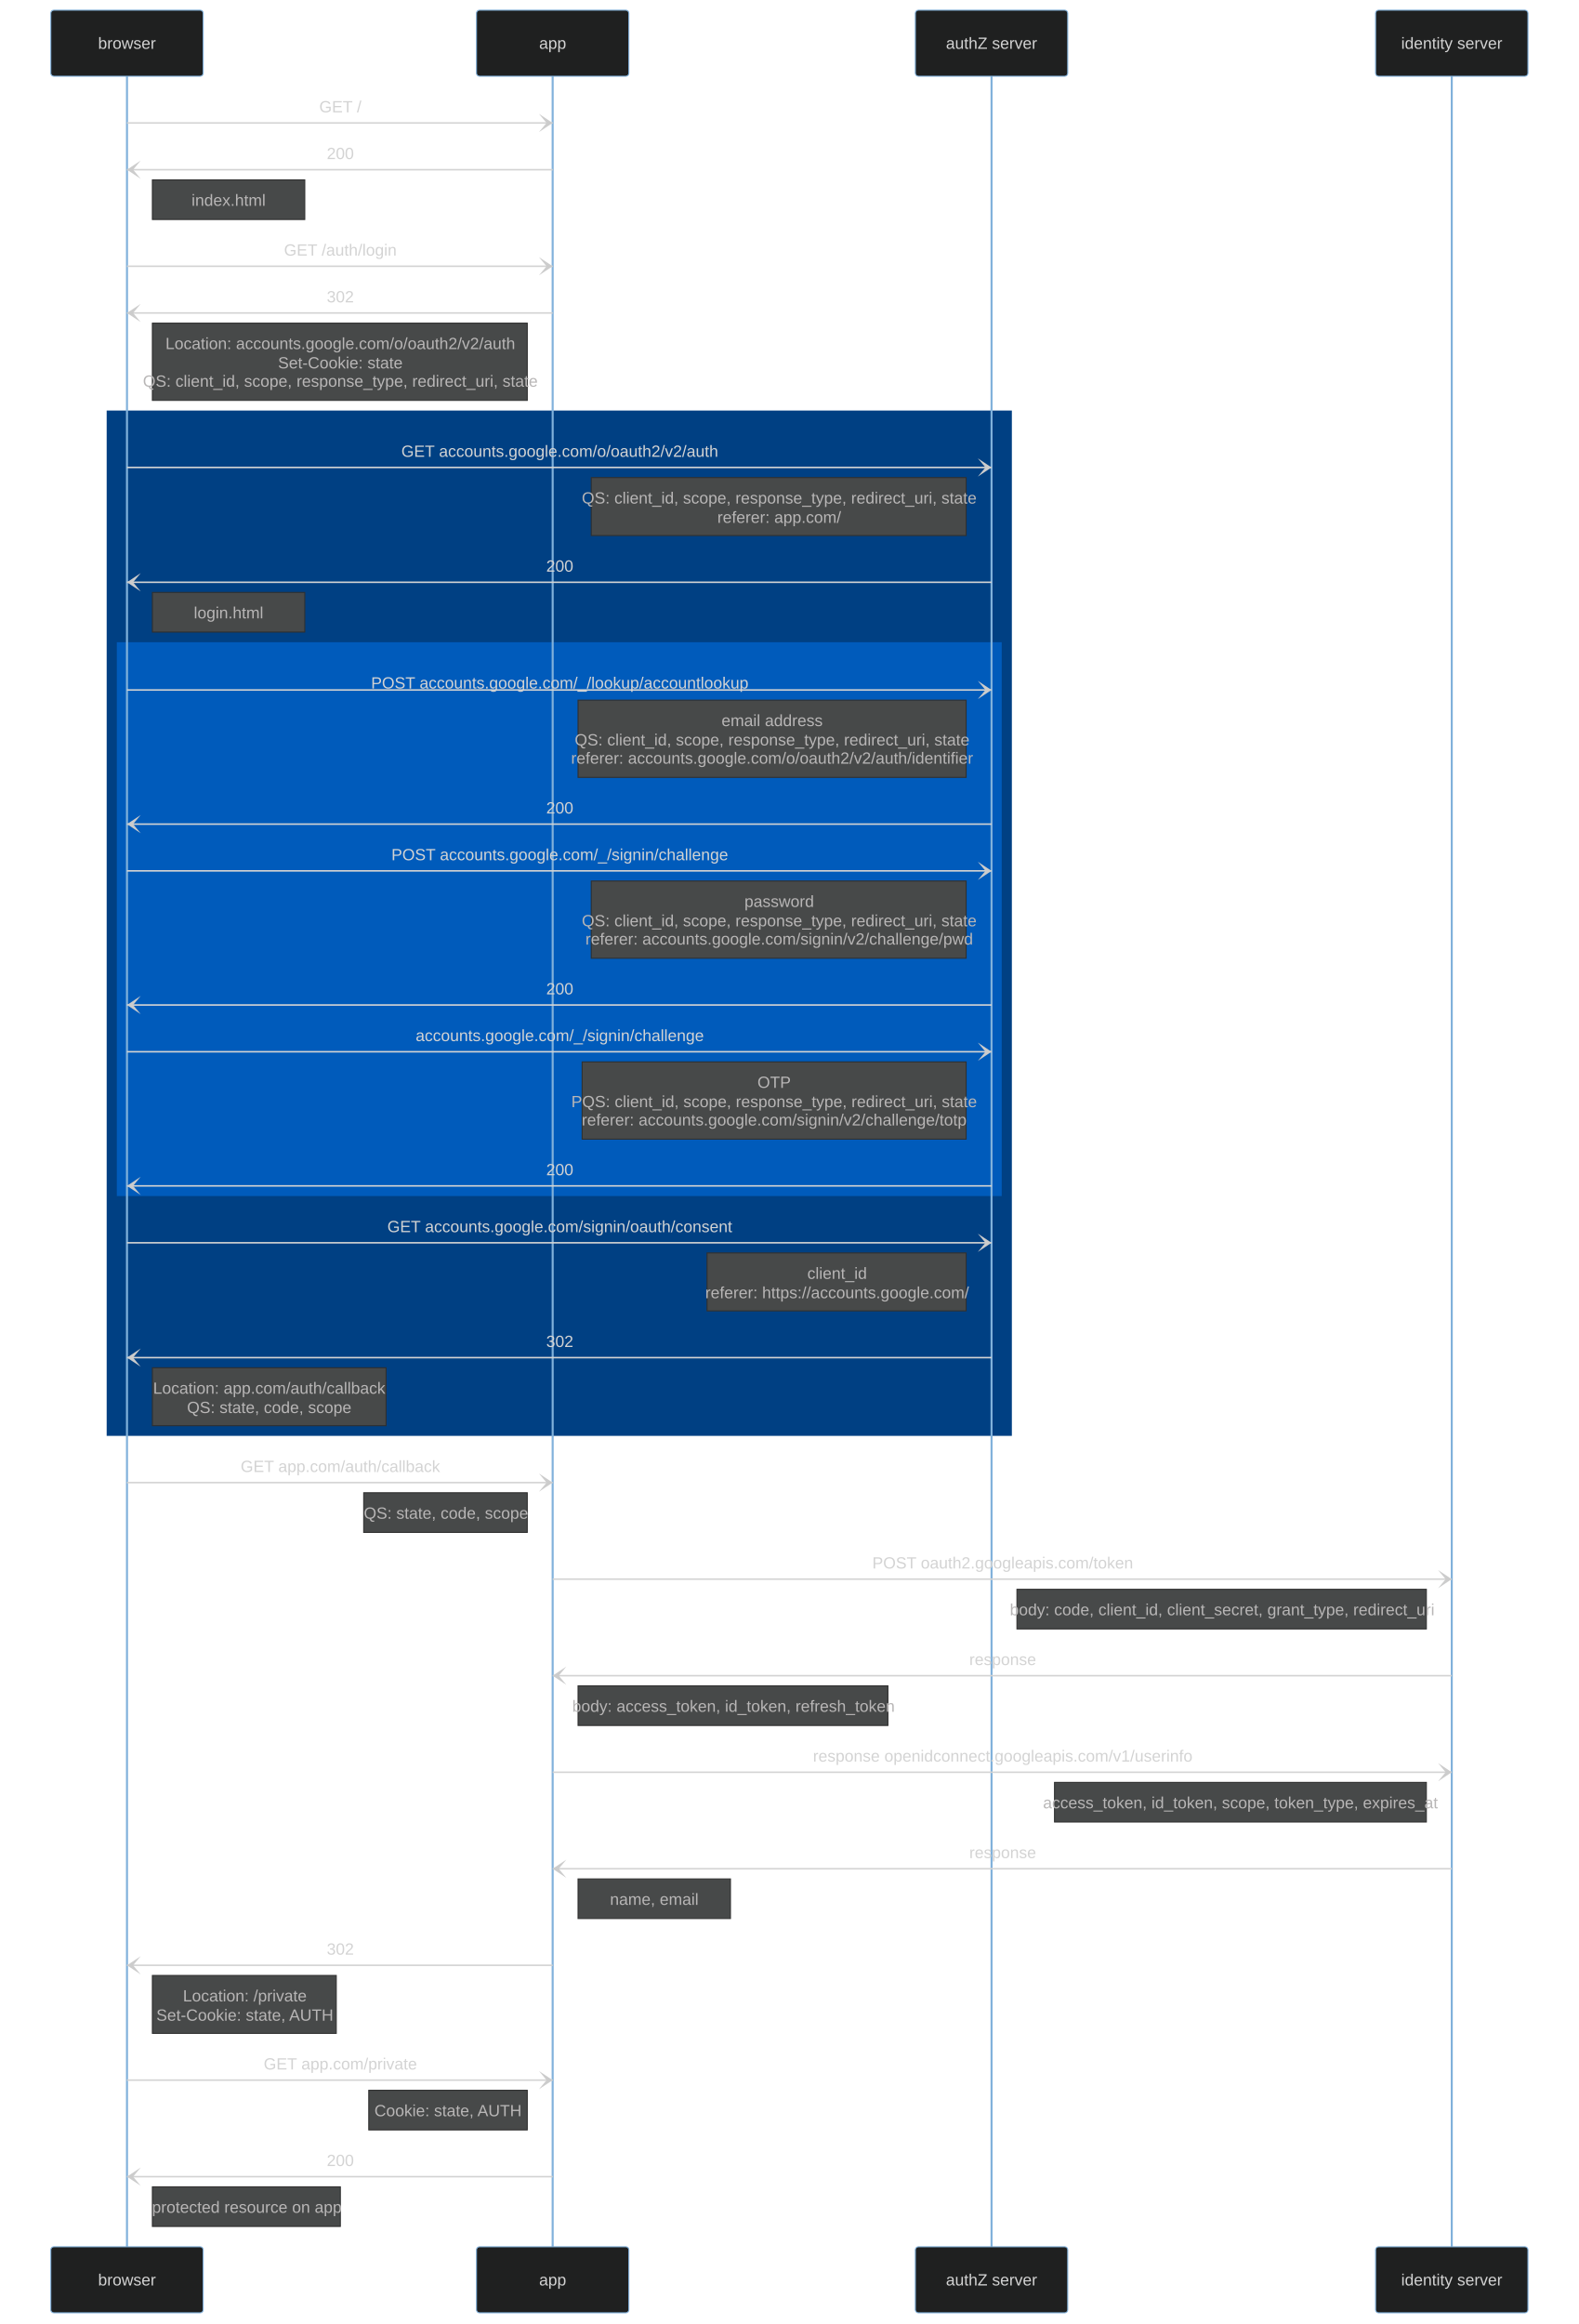
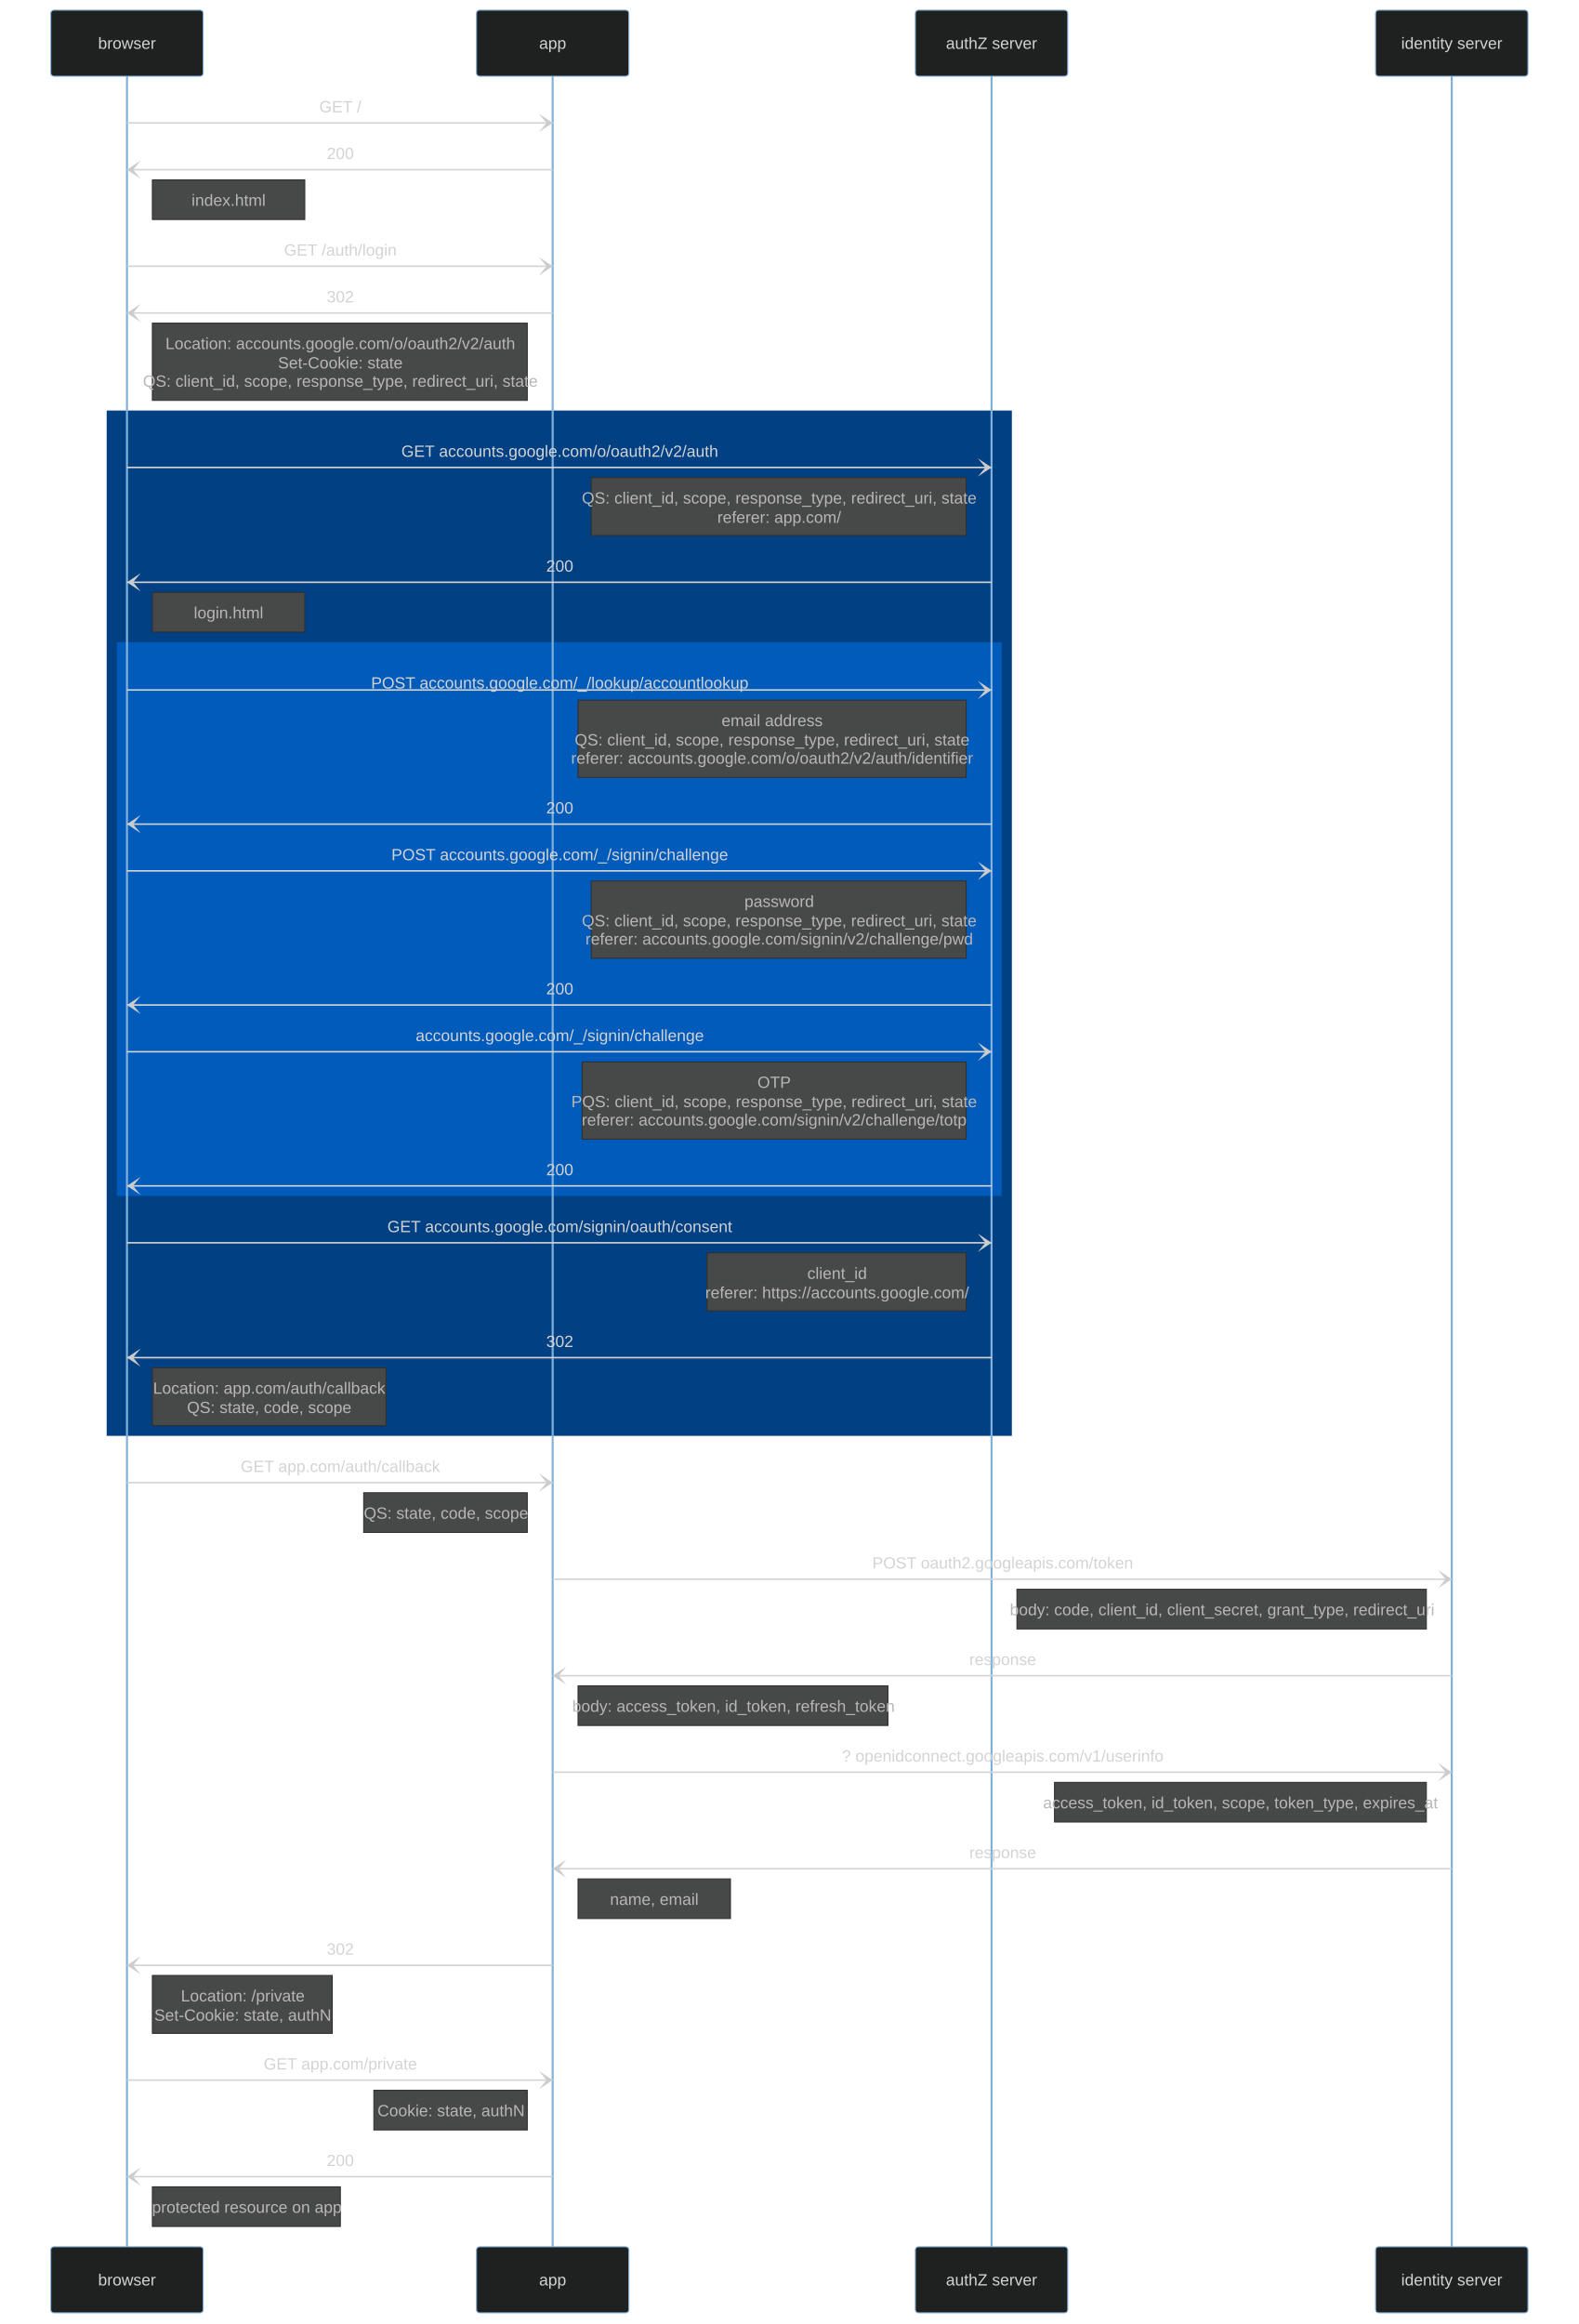
- <svg xmlns="http://www.w3.org/2000/svg" aria-roledescription="sequence" viewBox="-50 -10 1554 2287" style="max-width: 1554px; background-color: rgb(0, 43, 54);" width="100%" id="mermaid-1676770421341">
+ <svg xmlns="http://www.w3.org/2000/svg" aria-roledescription="sequence" viewBox="-50 -10 1554 2287" style="max-width: 1554px; background-color: rgb(0, 43, 54);" width="100%" id="mermaid-1677639798084">
  <rect class="rect" height="1009" width="891" fill="rgb(0, 64, 131)" y="394" x="55" />
  <rect class="rect" height="545" width="871" fill="rgb(0, 91, 187)" y="622" x="65" />
-   <style>#mermaid-1676770421341{font-family:"trebuchet ms",verdana,arial,sans-serif;font-size:16px;fill:#ccc;}#mermaid-1676770421341 .error-icon{fill:#a44141;}#mermaid-1676770421341 .error-text{fill:#ddd;stroke:#ddd;}#mermaid-1676770421341 .edge-thickness-normal{stroke-width:2px;}#mermaid-1676770421341 .edge-thickness-thick{stroke-width:3.5px;}#mermaid-1676770421341 .edge-pattern-solid{stroke-dasharray:0;}#mermaid-1676770421341 .edge-pattern-dashed{stroke-dasharray:3;}#mermaid-1676770421341 .edge-pattern-dotted{stroke-dasharray:2;}#mermaid-1676770421341 .marker{fill:lightgrey;stroke:lightgrey;}#mermaid-1676770421341 .marker.cross{stroke:lightgrey;}#mermaid-1676770421341 svg{font-family:"trebuchet ms",verdana,arial,sans-serif;font-size:16px;}#mermaid-1676770421341 .actor{stroke:#81B1DB;fill:#1f2020;}#mermaid-1676770421341 text.actor&gt;tspan{fill:lightgrey;stroke:none;}#mermaid-1676770421341 .actor-line{stroke:lightgrey;}#mermaid-1676770421341 .messageLine0{stroke-width:1.5;stroke-dasharray:none;stroke:lightgrey;}#mermaid-1676770421341 .messageLine1{stroke-width:1.5;stroke-dasharray:2,2;stroke:lightgrey;}#mermaid-1676770421341 #arrowhead path{fill:lightgrey;stroke:lightgrey;}#mermaid-1676770421341 .sequenceNumber{fill:black;}#mermaid-1676770421341 #sequencenumber{fill:lightgrey;}#mermaid-1676770421341 #crosshead path{fill:lightgrey;stroke:lightgrey;}#mermaid-1676770421341 .messageText{fill:lightgrey;stroke:none;}#mermaid-1676770421341 .labelBox{stroke:#81B1DB;fill:#1f2020;}#mermaid-1676770421341 .labelText,#mermaid-1676770421341 .labelText&gt;tspan{fill:lightgrey;stroke:none;}#mermaid-1676770421341 .loopText,#mermaid-1676770421341 .loopText&gt;tspan{fill:lightgrey;stroke:none;}#mermaid-1676770421341 .loopLine{stroke-width:2px;stroke-dasharray:2,2;stroke:#81B1DB;fill:#81B1DB;}#mermaid-1676770421341 .note{stroke:hsl(180, 0%, 18.353%);fill:hsl(180, 1.587%, 28.353%);}#mermaid-1676770421341 .noteText,#mermaid-1676770421341 .noteText&gt;tspan{fill:rgb(183.848, 181.552, 181.552);stroke:none;}#mermaid-1676770421341 .activation0{fill:hsl(180, 1.587%, 28.353%);stroke:#81B1DB;}#mermaid-1676770421341 .activation1{fill:hsl(180, 1.587%, 28.353%);stroke:#81B1DB;}#mermaid-1676770421341 .activation2{fill:hsl(180, 1.587%, 28.353%);stroke:#81B1DB;}#mermaid-1676770421341 .actorPopupMenu{position:absolute;}#mermaid-1676770421341 .actorPopupMenuPanel{position:absolute;fill:#1f2020;box-shadow:0px 8px 16px 0px rgba(0,0,0,0.2);filter:drop-shadow(3px 5px 2px rgb(0 0 0 / 0.4));}#mermaid-1676770421341 .actor-man line{stroke:#81B1DB;fill:#1f2020;}#mermaid-1676770421341 .actor-man circle,#mermaid-1676770421341 line{stroke:#81B1DB;fill:#1f2020;stroke-width:2px;}#mermaid-1676770421341 :root{--mermaid-font-family:"trebuchet ms",verdana,arial,sans-serif;}</style>
+   <style>#mermaid-1677639798084{font-family:"trebuchet ms",verdana,arial,sans-serif;font-size:16px;fill:#ccc;}#mermaid-1677639798084 .error-icon{fill:#a44141;}#mermaid-1677639798084 .error-text{fill:#ddd;stroke:#ddd;}#mermaid-1677639798084 .edge-thickness-normal{stroke-width:2px;}#mermaid-1677639798084 .edge-thickness-thick{stroke-width:3.5px;}#mermaid-1677639798084 .edge-pattern-solid{stroke-dasharray:0;}#mermaid-1677639798084 .edge-pattern-dashed{stroke-dasharray:3;}#mermaid-1677639798084 .edge-pattern-dotted{stroke-dasharray:2;}#mermaid-1677639798084 .marker{fill:lightgrey;stroke:lightgrey;}#mermaid-1677639798084 .marker.cross{stroke:lightgrey;}#mermaid-1677639798084 svg{font-family:"trebuchet ms",verdana,arial,sans-serif;font-size:16px;}#mermaid-1677639798084 .actor{stroke:#81B1DB;fill:#1f2020;}#mermaid-1677639798084 text.actor&gt;tspan{fill:lightgrey;stroke:none;}#mermaid-1677639798084 .actor-line{stroke:lightgrey;}#mermaid-1677639798084 .messageLine0{stroke-width:1.5;stroke-dasharray:none;stroke:lightgrey;}#mermaid-1677639798084 .messageLine1{stroke-width:1.5;stroke-dasharray:2,2;stroke:lightgrey;}#mermaid-1677639798084 #arrowhead path{fill:lightgrey;stroke:lightgrey;}#mermaid-1677639798084 .sequenceNumber{fill:black;}#mermaid-1677639798084 #sequencenumber{fill:lightgrey;}#mermaid-1677639798084 #crosshead path{fill:lightgrey;stroke:lightgrey;}#mermaid-1677639798084 .messageText{fill:lightgrey;stroke:none;}#mermaid-1677639798084 .labelBox{stroke:#81B1DB;fill:#1f2020;}#mermaid-1677639798084 .labelText,#mermaid-1677639798084 .labelText&gt;tspan{fill:lightgrey;stroke:none;}#mermaid-1677639798084 .loopText,#mermaid-1677639798084 .loopText&gt;tspan{fill:lightgrey;stroke:none;}#mermaid-1677639798084 .loopLine{stroke-width:2px;stroke-dasharray:2,2;stroke:#81B1DB;fill:#81B1DB;}#mermaid-1677639798084 .note{stroke:hsl(180, 0%, 18.353%);fill:hsl(180, 1.587%, 28.353%);}#mermaid-1677639798084 .noteText,#mermaid-1677639798084 .noteText&gt;tspan{fill:rgb(183.848, 181.552, 181.552);stroke:none;}#mermaid-1677639798084 .activation0{fill:hsl(180, 1.587%, 28.353%);stroke:#81B1DB;}#mermaid-1677639798084 .activation1{fill:hsl(180, 1.587%, 28.353%);stroke:#81B1DB;}#mermaid-1677639798084 .activation2{fill:hsl(180, 1.587%, 28.353%);stroke:#81B1DB;}#mermaid-1677639798084 .actorPopupMenu{position:absolute;}#mermaid-1677639798084 .actorPopupMenuPanel{position:absolute;fill:#1f2020;box-shadow:0px 8px 16px 0px rgba(0,0,0,0.2);filter:drop-shadow(3px 5px 2px rgb(0 0 0 / 0.4));}#mermaid-1677639798084 .actor-man line{stroke:#81B1DB;fill:#1f2020;}#mermaid-1677639798084 .actor-man circle,#mermaid-1677639798084 line{stroke:#81B1DB;fill:#1f2020;stroke-width:2px;}#mermaid-1677639798084 :root{--mermaid-font-family:"trebuchet ms",verdana,arial,sans-serif;}</style>
  <g />
  <defs>
    <symbol height="24" width="24" id="computer">
      <path d="M2 2v13h20v-13h-20zm18 11h-16v-9h16v9zm-10.228 6l.466-1h3.524l.467 1h-4.457zm14.228 3h-24l2-6h2.104l-1.33 4h18.45l-1.297-4h2.073l2 6zm-5-10h-14v-7h14v7z" transform="scale(.5)" />
    </symbol>
  </defs>
  <defs>
    <symbol clip-rule="evenodd" fill-rule="evenodd" id="database">
      <path d="M12.258.001l.256.004.255.005.253.008.251.01.249.012.247.015.246.016.242.019.241.02.239.023.236.024.233.027.231.028.229.031.225.032.223.034.22.036.217.038.214.04.211.041.208.043.205.045.201.046.198.048.194.05.191.051.187.053.183.054.18.056.175.057.172.059.168.06.163.061.16.063.155.064.15.066.074.033.073.033.071.034.07.034.069.035.068.035.067.035.066.035.064.036.064.036.062.036.06.036.06.037.058.037.058.037.055.038.055.038.053.038.052.038.051.039.05.039.048.039.047.039.045.04.044.04.043.04.041.04.04.041.039.041.037.041.036.041.034.041.033.042.032.042.03.042.029.042.027.042.026.043.024.043.023.043.021.043.02.043.018.044.017.043.015.044.013.044.012.044.011.045.009.044.007.045.006.045.004.045.002.045.001.045v17l-.001.045-.002.045-.004.045-.006.045-.007.045-.009.044-.011.045-.012.044-.013.044-.015.044-.017.043-.018.044-.02.043-.021.043-.023.043-.024.043-.026.043-.027.042-.029.042-.03.042-.032.042-.033.042-.034.041-.036.041-.037.041-.039.041-.04.041-.041.04-.043.04-.044.04-.045.04-.047.039-.048.039-.05.039-.051.039-.052.038-.053.038-.055.038-.055.038-.058.037-.058.037-.06.037-.06.036-.062.036-.064.036-.064.036-.066.035-.067.035-.068.035-.069.035-.07.034-.071.034-.073.033-.074.033-.15.066-.155.064-.16.063-.163.061-.168.06-.172.059-.175.057-.18.056-.183.054-.187.053-.191.051-.194.05-.198.048-.201.046-.205.045-.208.043-.211.041-.214.04-.217.038-.22.036-.223.034-.225.032-.229.031-.231.028-.233.027-.236.024-.239.023-.241.02-.242.019-.246.016-.247.015-.249.012-.251.01-.253.008-.255.005-.256.004-.258.001-.258-.001-.256-.004-.255-.005-.253-.008-.251-.01-.249-.012-.247-.015-.245-.016-.243-.019-.241-.02-.238-.023-.236-.024-.234-.027-.231-.028-.228-.031-.226-.032-.223-.034-.22-.036-.217-.038-.214-.04-.211-.041-.208-.043-.204-.045-.201-.046-.198-.048-.195-.05-.19-.051-.187-.053-.184-.054-.179-.056-.176-.057-.172-.059-.167-.06-.164-.061-.159-.063-.155-.064-.151-.066-.074-.033-.072-.033-.072-.034-.07-.034-.069-.035-.068-.035-.067-.035-.066-.035-.064-.036-.063-.036-.062-.036-.061-.036-.06-.037-.058-.037-.057-.037-.056-.038-.055-.038-.053-.038-.052-.038-.051-.039-.049-.039-.049-.039-.046-.039-.046-.04-.044-.04-.043-.04-.041-.04-.04-.041-.039-.041-.037-.041-.036-.041-.034-.041-.033-.042-.032-.042-.03-.042-.029-.042-.027-.042-.026-.043-.024-.043-.023-.043-.021-.043-.02-.043-.018-.044-.017-.043-.015-.044-.013-.044-.012-.044-.011-.045-.009-.044-.007-.045-.006-.045-.004-.045-.002-.045-.001-.045v-17l.001-.045.002-.045.004-.045.006-.045.007-.045.009-.044.011-.045.012-.044.013-.044.015-.044.017-.043.018-.044.02-.043.021-.043.023-.043.024-.043.026-.043.027-.042.029-.042.03-.042.032-.042.033-.042.034-.041.036-.041.037-.041.039-.041.04-.041.041-.04.043-.04.044-.04.046-.04.046-.039.049-.039.049-.039.051-.039.052-.038.053-.038.055-.038.056-.038.057-.037.058-.037.06-.037.061-.036.062-.036.063-.036.064-.036.066-.035.067-.035.068-.035.069-.035.07-.034.072-.034.072-.033.074-.033.151-.066.155-.064.159-.063.164-.061.167-.06.172-.059.176-.057.179-.056.184-.054.187-.053.19-.051.195-.05.198-.048.201-.046.204-.045.208-.043.211-.041.214-.04.217-.038.22-.036.223-.034.226-.032.228-.031.231-.028.234-.027.236-.024.238-.023.241-.02.243-.019.245-.016.247-.015.249-.012.251-.01.253-.008.255-.005.256-.004.258-.001.258.001zm-9.258 20.499v.01l.001.021.003.021.004.022.005.021.006.022.007.022.009.023.01.022.011.023.012.023.013.023.015.023.016.024.017.023.018.024.019.024.021.024.022.025.023.024.024.025.052.049.056.05.061.051.066.051.07.051.075.051.079.052.084.052.088.052.092.052.097.052.102.051.105.052.11.052.114.051.119.051.123.051.127.05.131.05.135.05.139.048.144.049.147.047.152.047.155.047.16.045.163.045.167.043.171.043.176.041.178.041.183.039.187.039.19.037.194.035.197.035.202.033.204.031.209.03.212.029.216.027.219.025.222.024.226.021.23.02.233.018.236.016.24.015.243.012.246.01.249.008.253.005.256.004.259.001.26-.001.257-.004.254-.005.25-.008.247-.011.244-.012.241-.014.237-.016.233-.018.231-.021.226-.021.224-.024.22-.026.216-.027.212-.028.21-.031.205-.031.202-.034.198-.034.194-.036.191-.037.187-.039.183-.04.179-.04.175-.042.172-.043.168-.044.163-.045.16-.046.155-.046.152-.047.148-.048.143-.049.139-.049.136-.05.131-.05.126-.05.123-.051.118-.052.114-.051.11-.052.106-.052.101-.052.096-.052.092-.052.088-.053.083-.051.079-.052.074-.052.07-.051.065-.051.06-.051.056-.05.051-.05.023-.024.023-.025.021-.024.02-.024.019-.024.018-.024.017-.024.015-.023.014-.024.013-.023.012-.023.01-.023.01-.022.008-.022.006-.022.006-.022.004-.022.004-.021.001-.021.001-.021v-4.127l-.077.055-.08.053-.083.054-.085.053-.087.052-.09.052-.093.051-.095.05-.097.05-.1.049-.102.049-.105.048-.106.047-.109.047-.111.046-.114.045-.115.045-.118.044-.12.043-.122.042-.124.042-.126.041-.128.04-.13.04-.132.038-.134.038-.135.037-.138.037-.139.035-.142.035-.143.034-.144.033-.147.032-.148.031-.15.03-.151.03-.153.029-.154.027-.156.027-.158.026-.159.025-.161.024-.162.023-.163.022-.165.021-.166.02-.167.019-.169.018-.169.017-.171.016-.173.015-.173.014-.175.013-.175.012-.177.011-.178.01-.179.008-.179.008-.181.006-.182.005-.182.004-.184.003-.184.002h-.37l-.184-.002-.184-.003-.182-.004-.182-.005-.181-.006-.179-.008-.179-.008-.178-.01-.176-.011-.176-.012-.175-.013-.173-.014-.172-.015-.171-.016-.17-.017-.169-.018-.167-.019-.166-.02-.165-.021-.163-.022-.162-.023-.161-.024-.159-.025-.157-.026-.156-.027-.155-.027-.153-.029-.151-.03-.15-.03-.148-.031-.146-.032-.145-.033-.143-.034-.141-.035-.14-.035-.137-.037-.136-.037-.134-.038-.132-.038-.13-.04-.128-.04-.126-.041-.124-.042-.122-.042-.12-.044-.117-.043-.116-.045-.113-.045-.112-.046-.109-.047-.106-.047-.105-.048-.102-.049-.1-.049-.097-.05-.095-.05-.093-.052-.09-.051-.087-.052-.085-.053-.083-.054-.08-.054-.077-.054v4.127zm0-5.654v.011l.001.021.003.021.004.021.005.022.006.022.007.022.009.022.01.022.011.023.012.023.013.023.015.024.016.023.017.024.018.024.019.024.021.024.022.024.023.025.024.024.052.05.056.05.061.05.066.051.07.051.075.052.079.051.084.052.088.052.092.052.097.052.102.052.105.052.11.051.114.051.119.052.123.05.127.051.131.05.135.049.139.049.144.048.147.048.152.047.155.046.16.045.163.045.167.044.171.042.176.042.178.04.183.04.187.038.19.037.194.036.197.034.202.033.204.032.209.03.212.028.216.027.219.025.222.024.226.022.23.02.233.018.236.016.24.014.243.012.246.01.249.008.253.006.256.003.259.001.26-.001.257-.003.254-.006.25-.008.247-.01.244-.012.241-.015.237-.016.233-.018.231-.02.226-.022.224-.024.22-.025.216-.027.212-.029.21-.03.205-.032.202-.033.198-.035.194-.036.191-.037.187-.039.183-.039.179-.041.175-.042.172-.043.168-.044.163-.045.16-.045.155-.047.152-.047.148-.048.143-.048.139-.05.136-.049.131-.05.126-.051.123-.051.118-.051.114-.052.11-.052.106-.052.101-.052.096-.052.092-.052.088-.052.083-.052.079-.052.074-.051.07-.052.065-.051.06-.05.056-.051.051-.049.023-.025.023-.024.021-.025.02-.024.019-.024.018-.024.017-.024.015-.023.014-.023.013-.024.012-.022.01-.023.01-.023.008-.022.006-.022.006-.022.004-.021.004-.022.001-.021.001-.021v-4.139l-.077.054-.08.054-.083.054-.085.052-.087.053-.09.051-.093.051-.095.051-.097.05-.1.049-.102.049-.105.048-.106.047-.109.047-.111.046-.114.045-.115.044-.118.044-.12.044-.122.042-.124.042-.126.041-.128.04-.13.039-.132.039-.134.038-.135.037-.138.036-.139.036-.142.035-.143.033-.144.033-.147.033-.148.031-.15.03-.151.03-.153.028-.154.028-.156.027-.158.026-.159.025-.161.024-.162.023-.163.022-.165.021-.166.02-.167.019-.169.018-.169.017-.171.016-.173.015-.173.014-.175.013-.175.012-.177.011-.178.009-.179.009-.179.007-.181.007-.182.005-.182.004-.184.003-.184.002h-.37l-.184-.002-.184-.003-.182-.004-.182-.005-.181-.007-.179-.007-.179-.009-.178-.009-.176-.011-.176-.012-.175-.013-.173-.014-.172-.015-.171-.016-.17-.017-.169-.018-.167-.019-.166-.02-.165-.021-.163-.022-.162-.023-.161-.024-.159-.025-.157-.026-.156-.027-.155-.028-.153-.028-.151-.03-.15-.03-.148-.031-.146-.033-.145-.033-.143-.033-.141-.035-.14-.036-.137-.036-.136-.037-.134-.038-.132-.039-.13-.039-.128-.04-.126-.041-.124-.042-.122-.043-.12-.043-.117-.044-.116-.044-.113-.046-.112-.046-.109-.046-.106-.047-.105-.048-.102-.049-.1-.049-.097-.05-.095-.051-.093-.051-.09-.051-.087-.053-.085-.052-.083-.054-.08-.054-.077-.054v4.139zm0-5.666v.011l.001.02.003.022.004.021.005.022.006.021.007.022.009.023.01.022.011.023.012.023.013.023.015.023.016.024.017.024.018.023.019.024.021.025.022.024.023.024.024.025.052.05.056.05.061.05.066.051.07.051.075.052.079.051.084.052.088.052.092.052.097.052.102.052.105.051.11.052.114.051.119.051.123.051.127.05.131.05.135.05.139.049.144.048.147.048.152.047.155.046.16.045.163.045.167.043.171.043.176.042.178.04.183.04.187.038.19.037.194.036.197.034.202.033.204.032.209.03.212.028.216.027.219.025.222.024.226.021.23.02.233.018.236.017.24.014.243.012.246.01.249.008.253.006.256.003.259.001.26-.001.257-.003.254-.006.25-.008.247-.01.244-.013.241-.014.237-.016.233-.018.231-.02.226-.022.224-.024.22-.025.216-.027.212-.029.21-.03.205-.032.202-.033.198-.035.194-.036.191-.037.187-.039.183-.039.179-.041.175-.042.172-.043.168-.044.163-.045.16-.045.155-.047.152-.047.148-.048.143-.049.139-.049.136-.049.131-.051.126-.05.123-.051.118-.052.114-.051.11-.052.106-.052.101-.052.096-.052.092-.052.088-.052.083-.052.079-.052.074-.052.07-.051.065-.051.06-.051.056-.05.051-.049.023-.025.023-.025.021-.024.02-.024.019-.024.018-.024.017-.024.015-.023.014-.024.013-.023.012-.023.01-.022.01-.023.008-.022.006-.022.006-.022.004-.022.004-.021.001-.021.001-.021v-4.153l-.077.054-.08.054-.083.053-.085.053-.087.053-.09.051-.093.051-.095.051-.097.05-.1.049-.102.048-.105.048-.106.048-.109.046-.111.046-.114.046-.115.044-.118.044-.12.043-.122.043-.124.042-.126.041-.128.04-.13.039-.132.039-.134.038-.135.037-.138.036-.139.036-.142.034-.143.034-.144.033-.147.032-.148.032-.15.03-.151.03-.153.028-.154.028-.156.027-.158.026-.159.024-.161.024-.162.023-.163.023-.165.021-.166.02-.167.019-.169.018-.169.017-.171.016-.173.015-.173.014-.175.013-.175.012-.177.01-.178.01-.179.009-.179.007-.181.006-.182.006-.182.004-.184.003-.184.001-.185.001-.185-.001-.184-.001-.184-.003-.182-.004-.182-.006-.181-.006-.179-.007-.179-.009-.178-.01-.176-.01-.176-.012-.175-.013-.173-.014-.172-.015-.171-.016-.17-.017-.169-.018-.167-.019-.166-.02-.165-.021-.163-.023-.162-.023-.161-.024-.159-.024-.157-.026-.156-.027-.155-.028-.153-.028-.151-.03-.15-.03-.148-.032-.146-.032-.145-.033-.143-.034-.141-.034-.14-.036-.137-.036-.136-.037-.134-.038-.132-.039-.13-.039-.128-.041-.126-.041-.124-.041-.122-.043-.12-.043-.117-.044-.116-.044-.113-.046-.112-.046-.109-.046-.106-.048-.105-.048-.102-.048-.1-.05-.097-.049-.095-.051-.093-.051-.09-.052-.087-.052-.085-.053-.083-.053-.08-.054-.077-.054v4.153zm8.74-8.179l-.257.004-.254.005-.25.008-.247.011-.244.012-.241.014-.237.016-.233.018-.231.021-.226.022-.224.023-.22.026-.216.027-.212.028-.21.031-.205.032-.202.033-.198.034-.194.036-.191.038-.187.038-.183.04-.179.041-.175.042-.172.043-.168.043-.163.045-.16.046-.155.046-.152.048-.148.048-.143.048-.139.049-.136.05-.131.05-.126.051-.123.051-.118.051-.114.052-.11.052-.106.052-.101.052-.096.052-.092.052-.088.052-.083.052-.079.052-.074.051-.07.052-.065.051-.06.05-.056.05-.051.05-.023.025-.023.024-.021.024-.02.025-.019.024-.018.024-.017.023-.015.024-.014.023-.013.023-.012.023-.01.023-.01.022-.008.022-.006.023-.006.021-.004.022-.004.021-.001.021-.001.021.001.021.001.021.004.021.004.022.006.021.006.023.008.022.01.022.01.023.012.023.013.023.014.023.015.024.017.023.018.024.019.024.02.025.021.024.023.024.023.025.051.05.056.05.06.05.065.051.07.052.074.051.079.052.083.052.088.052.092.052.096.052.101.052.106.052.11.052.114.052.118.051.123.051.126.051.131.05.136.05.139.049.143.048.148.048.152.048.155.046.16.046.163.045.168.043.172.043.175.042.179.041.183.04.187.038.191.038.194.036.198.034.202.033.205.032.21.031.212.028.216.027.22.026.224.023.226.022.231.021.233.018.237.016.241.014.244.012.247.011.25.008.254.005.257.004.26.001.26-.001.257-.004.254-.005.25-.008.247-.011.244-.012.241-.014.237-.016.233-.018.231-.021.226-.022.224-.023.22-.026.216-.027.212-.028.21-.031.205-.032.202-.033.198-.034.194-.036.191-.038.187-.038.183-.04.179-.041.175-.042.172-.043.168-.043.163-.045.16-.046.155-.046.152-.048.148-.048.143-.048.139-.049.136-.05.131-.05.126-.051.123-.051.118-.051.114-.052.11-.052.106-.052.101-.052.096-.052.092-.052.088-.052.083-.052.079-.052.074-.051.07-.052.065-.051.06-.05.056-.05.051-.05.023-.025.023-.024.021-.024.02-.025.019-.024.018-.024.017-.023.015-.024.014-.023.013-.023.012-.023.01-.023.01-.022.008-.022.006-.023.006-.021.004-.022.004-.021.001-.021.001-.021-.001-.021-.001-.021-.004-.021-.004-.022-.006-.021-.006-.023-.008-.022-.01-.022-.01-.023-.012-.023-.013-.023-.014-.023-.015-.024-.017-.023-.018-.024-.019-.024-.02-.025-.021-.024-.023-.024-.023-.025-.051-.05-.056-.05-.06-.05-.065-.051-.07-.052-.074-.051-.079-.052-.083-.052-.088-.052-.092-.052-.096-.052-.101-.052-.106-.052-.11-.052-.114-.052-.118-.051-.123-.051-.126-.051-.131-.05-.136-.05-.139-.049-.143-.048-.148-.048-.152-.048-.155-.046-.16-.046-.163-.045-.168-.043-.172-.043-.175-.042-.179-.041-.183-.04-.187-.038-.191-.038-.194-.036-.198-.034-.202-.033-.205-.032-.21-.031-.212-.028-.216-.027-.22-.026-.224-.023-.226-.022-.231-.021-.233-.018-.237-.016-.241-.014-.244-.012-.247-.011-.25-.008-.254-.005-.257-.004-.26-.001-.26.001z" transform="scale(.5)" />
    </symbol>
  </defs>
  <defs>
    <symbol height="24" width="24" id="clock">
      <path d="M12 2c5.514 0 10 4.486 10 10s-4.486 10-10 10-10-4.486-10-10 4.486-10 10-10zm0-2c-6.627 0-12 5.373-12 12s5.373 12 12 12 12-5.373 12-12-5.373-12-12-12zm5.848 12.459c.202.038.202.333.001.372-1.907.361-6.045 1.111-6.547 1.111-.719 0-1.301-.582-1.301-1.301 0-.512.77-5.447 1.125-7.445.034-.192.312-.181.343.014l.985 6.238 5.394 1.011z" transform="scale(.5)" />
    </symbol>
  </defs>
  <g>
    <line stroke="#999" stroke-width="0.5px" class="200" y2="2221" x2="75" y1="5" x1="75" id="actor0" />
    <g id="root-0">
      <rect class="actor" ry="3" rx="3" height="65" width="150" stroke="#666" fill="#eaeaea" y="0" x="0" />
      <text style="text-anchor: middle; font-size: 16px; font-weight: 400;" class="actor" alignment-baseline="central" dominant-baseline="central" y="32.5" x="75">
        <tspan dy="0" x="75">browser</tspan>
      </text>
    </g>
  </g>
  <g>
    <line stroke="#999" stroke-width="0.5px" class="200" y2="2221" x2="494" y1="5" x1="494" id="actor1" />
    <g id="root-1">
      <rect class="actor" ry="3" rx="3" height="65" width="150" stroke="#666" fill="#eaeaea" y="0" x="419" />
      <text style="text-anchor: middle; font-size: 16px; font-weight: 400;" class="actor" alignment-baseline="central" dominant-baseline="central" y="32.5" x="494">
        <tspan dy="0" x="494">app</tspan>
      </text>
    </g>
  </g>
  <g>
    <line stroke="#999" stroke-width="0.5px" class="200" y2="2221" x2="926" y1="5" x1="926" id="actor2" />
    <g id="root-2">
      <rect class="actor" ry="3" rx="3" height="65" width="150" stroke="#666" fill="#eaeaea" y="0" x="851" />
      <text style="text-anchor: middle; font-size: 16px; font-weight: 400;" class="actor" alignment-baseline="central" dominant-baseline="central" y="32.5" x="926">
        <tspan dy="0" x="926">authZ server</tspan>
      </text>
    </g>
  </g>
  <g>
    <line stroke="#999" stroke-width="0.5px" class="200" y2="2221" x2="1379" y1="5" x1="1379" id="actor3" />
    <g id="root-3">
      <rect class="actor" ry="3" rx="3" height="65" width="150" stroke="#666" fill="#eaeaea" y="0" x="1304" />
      <text style="text-anchor: middle; font-size: 16px; font-weight: 400;" class="actor" alignment-baseline="central" dominant-baseline="central" y="32.5" x="1379">
        <tspan dy="0" x="1379">identity server</tspan>
      </text>
    </g>
  </g>
  <defs>
    <marker orient="auto" markerHeight="12" markerWidth="12" markerUnits="userSpaceOnUse" refY="5" refX="9" id="arrowhead">
      <path d="M 0 0 L 10 5 L 0 10 z" />
    </marker>
  </defs>
  <defs>
    <marker refY="5" refX="4" orient="auto" markerHeight="8" markerWidth="15" id="crosshead">
      <path style="stroke-dasharray: 0, 0;" d="M 1,2 L 6,7 M 6,2 L 1,7" stroke-width="1pt" stroke="#000000" fill="none" />
    </marker>
  </defs>
  <defs>
    <marker orient="auto" markerHeight="28" markerWidth="20" refY="7" refX="18" id="filled-head">
      <path d="M 18,7 L9,13 L14,7 L9,1 Z" />
    </marker>
  </defs>
  <defs>
    <marker orient="auto" markerHeight="40" markerWidth="60" refY="15" refX="15" id="sequencenumber">
      <circle r="6" cy="15" cx="15" />
    </marker>
  </defs>
  <g>
    <rect class="note" ry="0" rx="0" height="39" width="150" stroke="#666" fill="#EDF2AE" y="167" x="100" />
    <text style="font-size: 16px; font-weight: 400;" dy="1em" class="noteText" alignment-baseline="middle" dominant-baseline="middle" text-anchor="middle" y="172" x="175">
      <tspan x="175">index.html</tspan>
    </text>
  </g>
  <g>
    <rect class="note" ry="0" rx="0" height="76" width="369" stroke="#666" fill="#EDF2AE" y="308" x="100" />
    <text style="font-size: 16px; font-weight: 400;" dy="1em" class="noteText" alignment-baseline="middle" dominant-baseline="middle" text-anchor="middle" y="313" x="285">
      <tspan x="285">Location: accounts.google.com/o/oauth2/v2/auth</tspan>
    </text>
    <text style="font-size: 16px; font-weight: 400;" dy="1em" class="noteText" alignment-baseline="middle" dominant-baseline="middle" text-anchor="middle" y="332" x="285">
      <tspan x="285">Set-Cookie: state</tspan>
    </text>
    <text style="font-size: 16px; font-weight: 400;" dy="1em" class="noteText" alignment-baseline="middle" dominant-baseline="middle" text-anchor="middle" y="350" x="285">
      <tspan x="285">QS: client_id, scope, response_type, redirect_uri, state</tspan>
    </text>
  </g>
  <g>
    <rect class="note" ry="0" rx="0" height="57" width="369" stroke="#666" fill="#EDF2AE" y="460" x="532" />
    <text style="font-size: 16px; font-weight: 400;" dy="1em" class="noteText" alignment-baseline="middle" dominant-baseline="middle" text-anchor="middle" y="465" x="717">
      <tspan x="717">QS: client_id, scope, response_type, redirect_uri, state</tspan>
    </text>
    <text style="font-size: 16px; font-weight: 400;" dy="1em" class="noteText" alignment-baseline="middle" dominant-baseline="middle" text-anchor="middle" y="484" x="717">
      <tspan x="717">referer: app.com/</tspan>
    </text>
  </g>
  <g>
    <rect class="note" ry="0" rx="0" height="39" width="150" stroke="#666" fill="#EDF2AE" y="573" x="100" />
    <text style="font-size: 16px; font-weight: 400;" dy="1em" class="noteText" alignment-baseline="middle" dominant-baseline="middle" text-anchor="middle" y="578" x="175">
      <tspan x="175">login.html</tspan>
    </text>
  </g>
  <g>
    <rect class="note" ry="0" rx="0" height="76" width="382" stroke="#666" fill="#EDF2AE" y="679" x="519" />
    <text style="font-size: 16px; font-weight: 400;" dy="1em" class="noteText" alignment-baseline="middle" dominant-baseline="middle" text-anchor="middle" y="684" x="710">
      <tspan x="710">email address</tspan>
    </text>
    <text style="font-size: 16px; font-weight: 400;" dy="1em" class="noteText" alignment-baseline="middle" dominant-baseline="middle" text-anchor="middle" y="703" x="710">
      <tspan x="710">QS: client_id, scope, response_type, redirect_uri, state</tspan>
    </text>
    <text style="font-size: 16px; font-weight: 400;" dy="1em" class="noteText" alignment-baseline="middle" dominant-baseline="middle" text-anchor="middle" y="721" x="710">
      <tspan x="710">referer: accounts.google.com/o/oauth2/v2/auth/identifier</tspan>
    </text>
  </g>
  <g>
    <rect class="note" ry="0" rx="0" height="76" width="369" stroke="#666" fill="#EDF2AE" y="857" x="532" />
    <text style="font-size: 16px; font-weight: 400;" dy="1em" class="noteText" alignment-baseline="middle" dominant-baseline="middle" text-anchor="middle" y="862" x="717">
      <tspan x="717">password</tspan>
    </text>
    <text style="font-size: 16px; font-weight: 400;" dy="1em" class="noteText" alignment-baseline="middle" dominant-baseline="middle" text-anchor="middle" y="881" x="717">
      <tspan x="717">QS: client_id, scope, response_type, redirect_uri, state</tspan>
    </text>
    <text style="font-size: 16px; font-weight: 400;" dy="1em" class="noteText" alignment-baseline="middle" dominant-baseline="middle" text-anchor="middle" y="899" x="717">
      <tspan x="717">referer: accounts.google.com/signin/v2/challenge/pwd</tspan>
    </text>
  </g>
  <g>
    <rect class="note" ry="0" rx="0" height="76" width="378" stroke="#666" fill="#EDF2AE" y="1035" x="523" />
    <text style="font-size: 16px; font-weight: 400;" dy="1em" class="noteText" alignment-baseline="middle" dominant-baseline="middle" text-anchor="middle" y="1040" x="712">
      <tspan x="712">OTP</tspan>
    </text>
    <text style="font-size: 16px; font-weight: 400;" dy="1em" class="noteText" alignment-baseline="middle" dominant-baseline="middle" text-anchor="middle" y="1059" x="712">
      <tspan x="712">PQS: client_id, scope, response_type, redirect_uri, state</tspan>
    </text>
    <text style="font-size: 16px; font-weight: 400;" dy="1em" class="noteText" alignment-baseline="middle" dominant-baseline="middle" text-anchor="middle" y="1077" x="712">
      <tspan x="712">referer: accounts.google.com/signin/v2/challenge/totp</tspan>
    </text>
  </g>
  <g>
    <rect class="note" ry="0" rx="0" height="57" width="255" stroke="#666" fill="#EDF2AE" y="1223" x="646" />
    <text style="font-size: 16px; font-weight: 400;" dy="1em" class="noteText" alignment-baseline="middle" dominant-baseline="middle" text-anchor="middle" y="1228" x="774">
      <tspan x="774">client_id</tspan>
    </text>
    <text style="font-size: 16px; font-weight: 400;" dy="1em" class="noteText" alignment-baseline="middle" dominant-baseline="middle" text-anchor="middle" y="1247" x="774">
      <tspan x="774">referer: https://accounts.google.com/</tspan>
    </text>
  </g>
  <g>
    <rect class="note" ry="0" rx="0" height="57" width="230" stroke="#666" fill="#EDF2AE" y="1336" x="100" />
    <text style="font-size: 16px; font-weight: 400;" dy="1em" class="noteText" alignment-baseline="middle" dominant-baseline="middle" text-anchor="middle" y="1341" x="215">
      <tspan x="215" />
    </text>
    <text style="font-size: 16px; font-weight: 400;" dy="1em" class="noteText" alignment-baseline="middle" dominant-baseline="middle" text-anchor="middle" y="1341" x="215">
      <tspan x="215">Location: app.com/auth/callback</tspan>
    </text>
    <text style="font-size: 16px; font-weight: 400;" dy="1em" class="noteText" alignment-baseline="middle" dominant-baseline="middle" text-anchor="middle" y="1360" x="215">
      <tspan x="215">QS: state, code, scope</tspan>
    </text>
  </g>
  <g>
    <rect class="note" ry="0" rx="0" height="39" width="161" stroke="#666" fill="#EDF2AE" y="1459" x="308" />
    <text style="font-size: 16px; font-weight: 400;" dy="1em" class="noteText" alignment-baseline="middle" dominant-baseline="middle" text-anchor="middle" y="1464" x="389">
      <tspan x="389">QS: state, code, scope</tspan>
    </text>
  </g>
  <g>
    <rect class="note" ry="0" rx="0" height="39" width="403" stroke="#666" fill="#EDF2AE" y="1554" x="951" />
    <text style="font-size: 16px; font-weight: 400;" dy="1em" class="noteText" alignment-baseline="middle" dominant-baseline="middle" text-anchor="middle" y="1559" x="1153">
      <tspan x="1153">body: code, client_id, client_secret, grant_type, redirect_uri</tspan>
    </text>
  </g>
  <g>
    <rect class="note" ry="0" rx="0" height="39" width="305" stroke="#666" fill="#EDF2AE" y="1649" x="519" />
    <text style="font-size: 16px; font-weight: 400;" dy="1em" class="noteText" alignment-baseline="middle" dominant-baseline="middle" text-anchor="middle" y="1654" x="672">
      <tspan x="672">body: access_token, id_token, refresh_token</tspan>
    </text>
  </g>
  <g>
    <rect class="note" ry="0" rx="0" height="39" width="366" stroke="#666" fill="#EDF2AE" y="1744" x="988" />
    <text style="font-size: 16px; font-weight: 400;" dy="1em" class="noteText" alignment-baseline="middle" dominant-baseline="middle" text-anchor="middle" y="1749" x="1171">
      <tspan x="1171">access_token, id_token, scope, token_type, expires_at</tspan>
    </text>
  </g>
  <g>
    <rect class="note" ry="0" rx="0" height="39" width="150" stroke="#666" fill="#EDF2AE" y="1839" x="519" />
    <text style="font-size: 16px; font-weight: 400;" dy="1em" class="noteText" alignment-baseline="middle" dominant-baseline="middle" text-anchor="middle" y="1844" x="594">
      <tspan x="594">name, email</tspan>
    </text>
  </g>
  <g>
-     <rect class="note" ry="0" rx="0" height="57" width="181" stroke="#666" fill="#EDF2AE" y="1934" x="100" />
-     <text style="font-size: 16px; font-weight: 400;" dy="1em" class="noteText" alignment-baseline="middle" dominant-baseline="middle" text-anchor="middle" y="1939" x="191">
-       <tspan x="191">Location: /private</tspan>
-     </text>
-     <text style="font-size: 16px; font-weight: 400;" dy="1em" class="noteText" alignment-baseline="middle" dominant-baseline="middle" text-anchor="middle" y="1958" x="191">
-       <tspan x="191">Set-Cookie: state, AUTH</tspan>
-     </text>
-   </g>
-   <g>
-     <rect class="note" ry="0" rx="0" height="39" width="156" stroke="#666" fill="#EDF2AE" y="2047" x="313" />
-     <text style="font-size: 16px; font-weight: 400;" dy="1em" class="noteText" alignment-baseline="middle" dominant-baseline="middle" text-anchor="middle" y="2052" x="391">
-       <tspan x="391">Cookie: state, AUTH</tspan>
+     <rect class="note" ry="0" rx="0" height="57" width="177" stroke="#666" fill="#EDF2AE" y="1934" x="100" />
+     <text style="font-size: 16px; font-weight: 400;" dy="1em" class="noteText" alignment-baseline="middle" dominant-baseline="middle" text-anchor="middle" y="1939" x="189">
+       <tspan x="189">Location: /private</tspan>
+     </text>
+     <text style="font-size: 16px; font-weight: 400;" dy="1em" class="noteText" alignment-baseline="middle" dominant-baseline="middle" text-anchor="middle" y="1958" x="189">
+       <tspan x="189">Set-Cookie: state, authN</tspan>
+     </text>
+   </g>
+   <g>
+     <rect class="note" ry="0" rx="0" height="39" width="151" stroke="#666" fill="#EDF2AE" y="2047" x="318" />
+     <text style="font-size: 16px; font-weight: 400;" dy="1em" class="noteText" alignment-baseline="middle" dominant-baseline="middle" text-anchor="middle" y="2052" x="394">
+       <tspan x="394">Cookie: state, authN</tspan>
    </text>
  </g>
  <g>
    <rect class="note" ry="0" rx="0" height="39" width="185" stroke="#666" fill="#EDF2AE" y="2142" x="100" />
    <text style="font-size: 16px; font-weight: 400;" dy="1em" class="noteText" alignment-baseline="middle" dominant-baseline="middle" text-anchor="middle" y="2147" x="193">
      <tspan x="193">protected resource on app</tspan>
    </text>
  </g>
  <text style="font-size: 16px; font-weight: 400;" dy="1em" class="messageText" alignment-baseline="middle" dominant-baseline="middle" text-anchor="middle" y="80" x="285">GET /</text>
  <line style="fill: none;" marker-end="url(#filled-head)" stroke="none" stroke-width="2" class="messageLine0" y2="111" x2="494" y1="111" x1="75" />
  <text style="font-size: 16px; font-weight: 400;" dy="1em" class="messageText" alignment-baseline="middle" dominant-baseline="middle" text-anchor="middle" y="126" x="285">200</text>
  <line style="fill: none;" marker-end="url(#filled-head)" stroke="none" stroke-width="2" class="messageLine0" y2="157" x2="75" y1="157" x1="494" />
  <text style="font-size: 16px; font-weight: 400;" dy="1em" class="messageText" alignment-baseline="middle" dominant-baseline="middle" text-anchor="middle" y="221" x="285">GET /auth/login</text>
  <line style="fill: none;" marker-end="url(#filled-head)" stroke="none" stroke-width="2" class="messageLine0" y2="252" x2="494" y1="252" x1="75" />
  <text style="font-size: 16px; font-weight: 400;" dy="1em" class="messageText" alignment-baseline="middle" dominant-baseline="middle" text-anchor="middle" y="267" x="285">302</text>
  <line style="fill: none;" marker-end="url(#filled-head)" stroke="none" stroke-width="2" class="messageLine0" y2="298" x2="75" y1="298" x1="494" />
  <text style="font-size: 16px; font-weight: 400;" dy="1em" class="messageText" alignment-baseline="middle" dominant-baseline="middle" text-anchor="middle" y="419" x="501">GET accounts.google.com/o/oauth2/v2/auth</text>
  <line style="fill: none;" marker-end="url(#filled-head)" stroke="none" stroke-width="2" class="messageLine0" y2="450" x2="926" y1="450" x1="75" />
  <text style="font-size: 16px; font-weight: 400;" dy="1em" class="messageText" alignment-baseline="middle" dominant-baseline="middle" text-anchor="middle" y="532" x="501">200</text>
  <line style="fill: none;" marker-end="url(#filled-head)" stroke="none" stroke-width="2" class="messageLine0" y2="563" x2="75" y1="563" x1="926" />
  <text style="font-size: 16px; font-weight: 400;" dy="1em" class="messageText" alignment-baseline="middle" dominant-baseline="middle" text-anchor="middle" y="647" x="501">POST accounts.google.com/_/lookup/accountlookup</text>
  <text style="font-size: 16px; font-weight: 400;" dy="1em" class="messageText" alignment-baseline="middle" dominant-baseline="middle" text-anchor="middle" y="666" x="501" />
  <line style="fill: none;" marker-end="url(#filled-head)" stroke="none" stroke-width="2" class="messageLine0" y2="669" x2="926" y1="669" x1="75" />
  <text style="font-size: 16px; font-weight: 400;" dy="1em" class="messageText" alignment-baseline="middle" dominant-baseline="middle" text-anchor="middle" y="770" x="501">200</text>
  <line style="fill: none;" marker-end="url(#filled-head)" stroke="none" stroke-width="2" class="messageLine0" y2="801" x2="75" y1="801" x1="926" />
  <text style="font-size: 16px; font-weight: 400;" dy="1em" class="messageText" alignment-baseline="middle" dominant-baseline="middle" text-anchor="middle" y="816" x="501">POST accounts.google.com/_/signin/challenge</text>
  <line style="fill: none;" marker-end="url(#filled-head)" stroke="none" stroke-width="2" class="messageLine0" y2="847" x2="926" y1="847" x1="75" />
  <text style="font-size: 16px; font-weight: 400;" dy="1em" class="messageText" alignment-baseline="middle" dominant-baseline="middle" text-anchor="middle" y="948" x="501">200</text>
  <line style="fill: none;" marker-end="url(#filled-head)" stroke="none" stroke-width="2" class="messageLine0" y2="979" x2="75" y1="979" x1="926" />
  <text style="font-size: 16px; font-weight: 400;" dy="1em" class="messageText" alignment-baseline="middle" dominant-baseline="middle" text-anchor="middle" y="994" x="501">accounts.google.com/_/signin/challenge</text>
  <line style="fill: none;" marker-end="url(#filled-head)" stroke="none" stroke-width="2" class="messageLine0" y2="1025" x2="926" y1="1025" x1="75" />
  <text style="font-size: 16px; font-weight: 400;" dy="1em" class="messageText" alignment-baseline="middle" dominant-baseline="middle" text-anchor="middle" y="1126" x="501">200</text>
  <line style="fill: none;" marker-end="url(#filled-head)" stroke="none" stroke-width="2" class="messageLine0" y2="1157" x2="75" y1="1157" x1="926" />
  <text style="font-size: 16px; font-weight: 400;" dy="1em" class="messageText" alignment-baseline="middle" dominant-baseline="middle" text-anchor="middle" y="1182" x="501">GET accounts.google.com/signin/oauth/consent</text>
  <line style="fill: none;" marker-end="url(#filled-head)" stroke="none" stroke-width="2" class="messageLine0" y2="1213" x2="926" y1="1213" x1="75" />
  <text style="font-size: 16px; font-weight: 400;" dy="1em" class="messageText" alignment-baseline="middle" dominant-baseline="middle" text-anchor="middle" y="1295" x="501">302</text>
  <line style="fill: none;" marker-end="url(#filled-head)" stroke="none" stroke-width="2" class="messageLine0" y2="1326" x2="75" y1="1326" x1="926" />
  <text style="font-size: 16px; font-weight: 400;" dy="1em" class="messageText" alignment-baseline="middle" dominant-baseline="middle" text-anchor="middle" y="1418" x="285">GET app.com/auth/callback</text>
  <line style="fill: none;" marker-end="url(#filled-head)" stroke="none" stroke-width="2" class="messageLine0" y2="1449" x2="494" y1="1449" x1="75" />
  <text style="font-size: 16px; font-weight: 400;" dy="1em" class="messageText" alignment-baseline="middle" dominant-baseline="middle" text-anchor="middle" y="1513" x="937">POST oauth2.googleapis.com/token</text>
  <line style="fill: none;" marker-end="url(#filled-head)" stroke="none" stroke-width="2" class="messageLine0" y2="1544" x2="1379" y1="1544" x1="494" />
  <text style="font-size: 16px; font-weight: 400;" dy="1em" class="messageText" alignment-baseline="middle" dominant-baseline="middle" text-anchor="middle" y="1608" x="937">response</text>
  <line style="fill: none;" marker-end="url(#filled-head)" stroke="none" stroke-width="2" class="messageLine0" y2="1639" x2="494" y1="1639" x1="1379" />
-   <text style="font-size: 16px; font-weight: 400;" dy="1em" class="messageText" alignment-baseline="middle" dominant-baseline="middle" text-anchor="middle" y="1703" x="937">response openidconnect.googleapis.com/v1/userinfo</text>
+   <text style="font-size: 16px; font-weight: 400;" dy="1em" class="messageText" alignment-baseline="middle" dominant-baseline="middle" text-anchor="middle" y="1703" x="937">? openidconnect.googleapis.com/v1/userinfo</text>
  <line style="fill: none;" marker-end="url(#filled-head)" stroke="none" stroke-width="2" class="messageLine0" y2="1734" x2="1379" y1="1734" x1="494" />
  <text style="font-size: 16px; font-weight: 400;" dy="1em" class="messageText" alignment-baseline="middle" dominant-baseline="middle" text-anchor="middle" y="1798" x="937">response</text>
  <line style="fill: none;" marker-end="url(#filled-head)" stroke="none" stroke-width="2" class="messageLine0" y2="1829" x2="494" y1="1829" x1="1379" />
  <text style="font-size: 16px; font-weight: 400;" dy="1em" class="messageText" alignment-baseline="middle" dominant-baseline="middle" text-anchor="middle" y="1893" x="285">302</text>
  <line style="fill: none;" marker-end="url(#filled-head)" stroke="none" stroke-width="2" class="messageLine0" y2="1924" x2="75" y1="1924" x1="494" />
  <text style="font-size: 16px; font-weight: 400;" dy="1em" class="messageText" alignment-baseline="middle" dominant-baseline="middle" text-anchor="middle" y="2006" x="285">GET app.com/private</text>
  <line style="fill: none;" marker-end="url(#filled-head)" stroke="none" stroke-width="2" class="messageLine0" y2="2037" x2="494" y1="2037" x1="75" />
  <text style="font-size: 16px; font-weight: 400;" dy="1em" class="messageText" alignment-baseline="middle" dominant-baseline="middle" text-anchor="middle" y="2101" x="285">200</text>
  <line style="fill: none;" marker-end="url(#filled-head)" stroke="none" stroke-width="2" class="messageLine0" y2="2132" x2="75" y1="2132" x1="494" />
  <g>
    <rect class="actor" ry="3" rx="3" height="65" width="150" stroke="#666" fill="#eaeaea" y="2201" x="0" />
    <text style="text-anchor: middle; font-size: 16px; font-weight: 400;" class="actor" alignment-baseline="central" dominant-baseline="central" y="2233.5" x="75">
      <tspan dy="0" x="75">browser</tspan>
    </text>
  </g>
  <g>
    <rect class="actor" ry="3" rx="3" height="65" width="150" stroke="#666" fill="#eaeaea" y="2201" x="419" />
    <text style="text-anchor: middle; font-size: 16px; font-weight: 400;" class="actor" alignment-baseline="central" dominant-baseline="central" y="2233.5" x="494">
      <tspan dy="0" x="494">app</tspan>
    </text>
  </g>
  <g>
    <rect class="actor" ry="3" rx="3" height="65" width="150" stroke="#666" fill="#eaeaea" y="2201" x="851" />
    <text style="text-anchor: middle; font-size: 16px; font-weight: 400;" class="actor" alignment-baseline="central" dominant-baseline="central" y="2233.5" x="926">
      <tspan dy="0" x="926">authZ server</tspan>
    </text>
  </g>
  <g>
    <rect class="actor" ry="3" rx="3" height="65" width="150" stroke="#666" fill="#eaeaea" y="2201" x="1304" />
    <text style="text-anchor: middle; font-size: 16px; font-weight: 400;" class="actor" alignment-baseline="central" dominant-baseline="central" y="2233.5" x="1379">
      <tspan dy="0" x="1379">identity server</tspan>
    </text>
  </g>
</svg>
